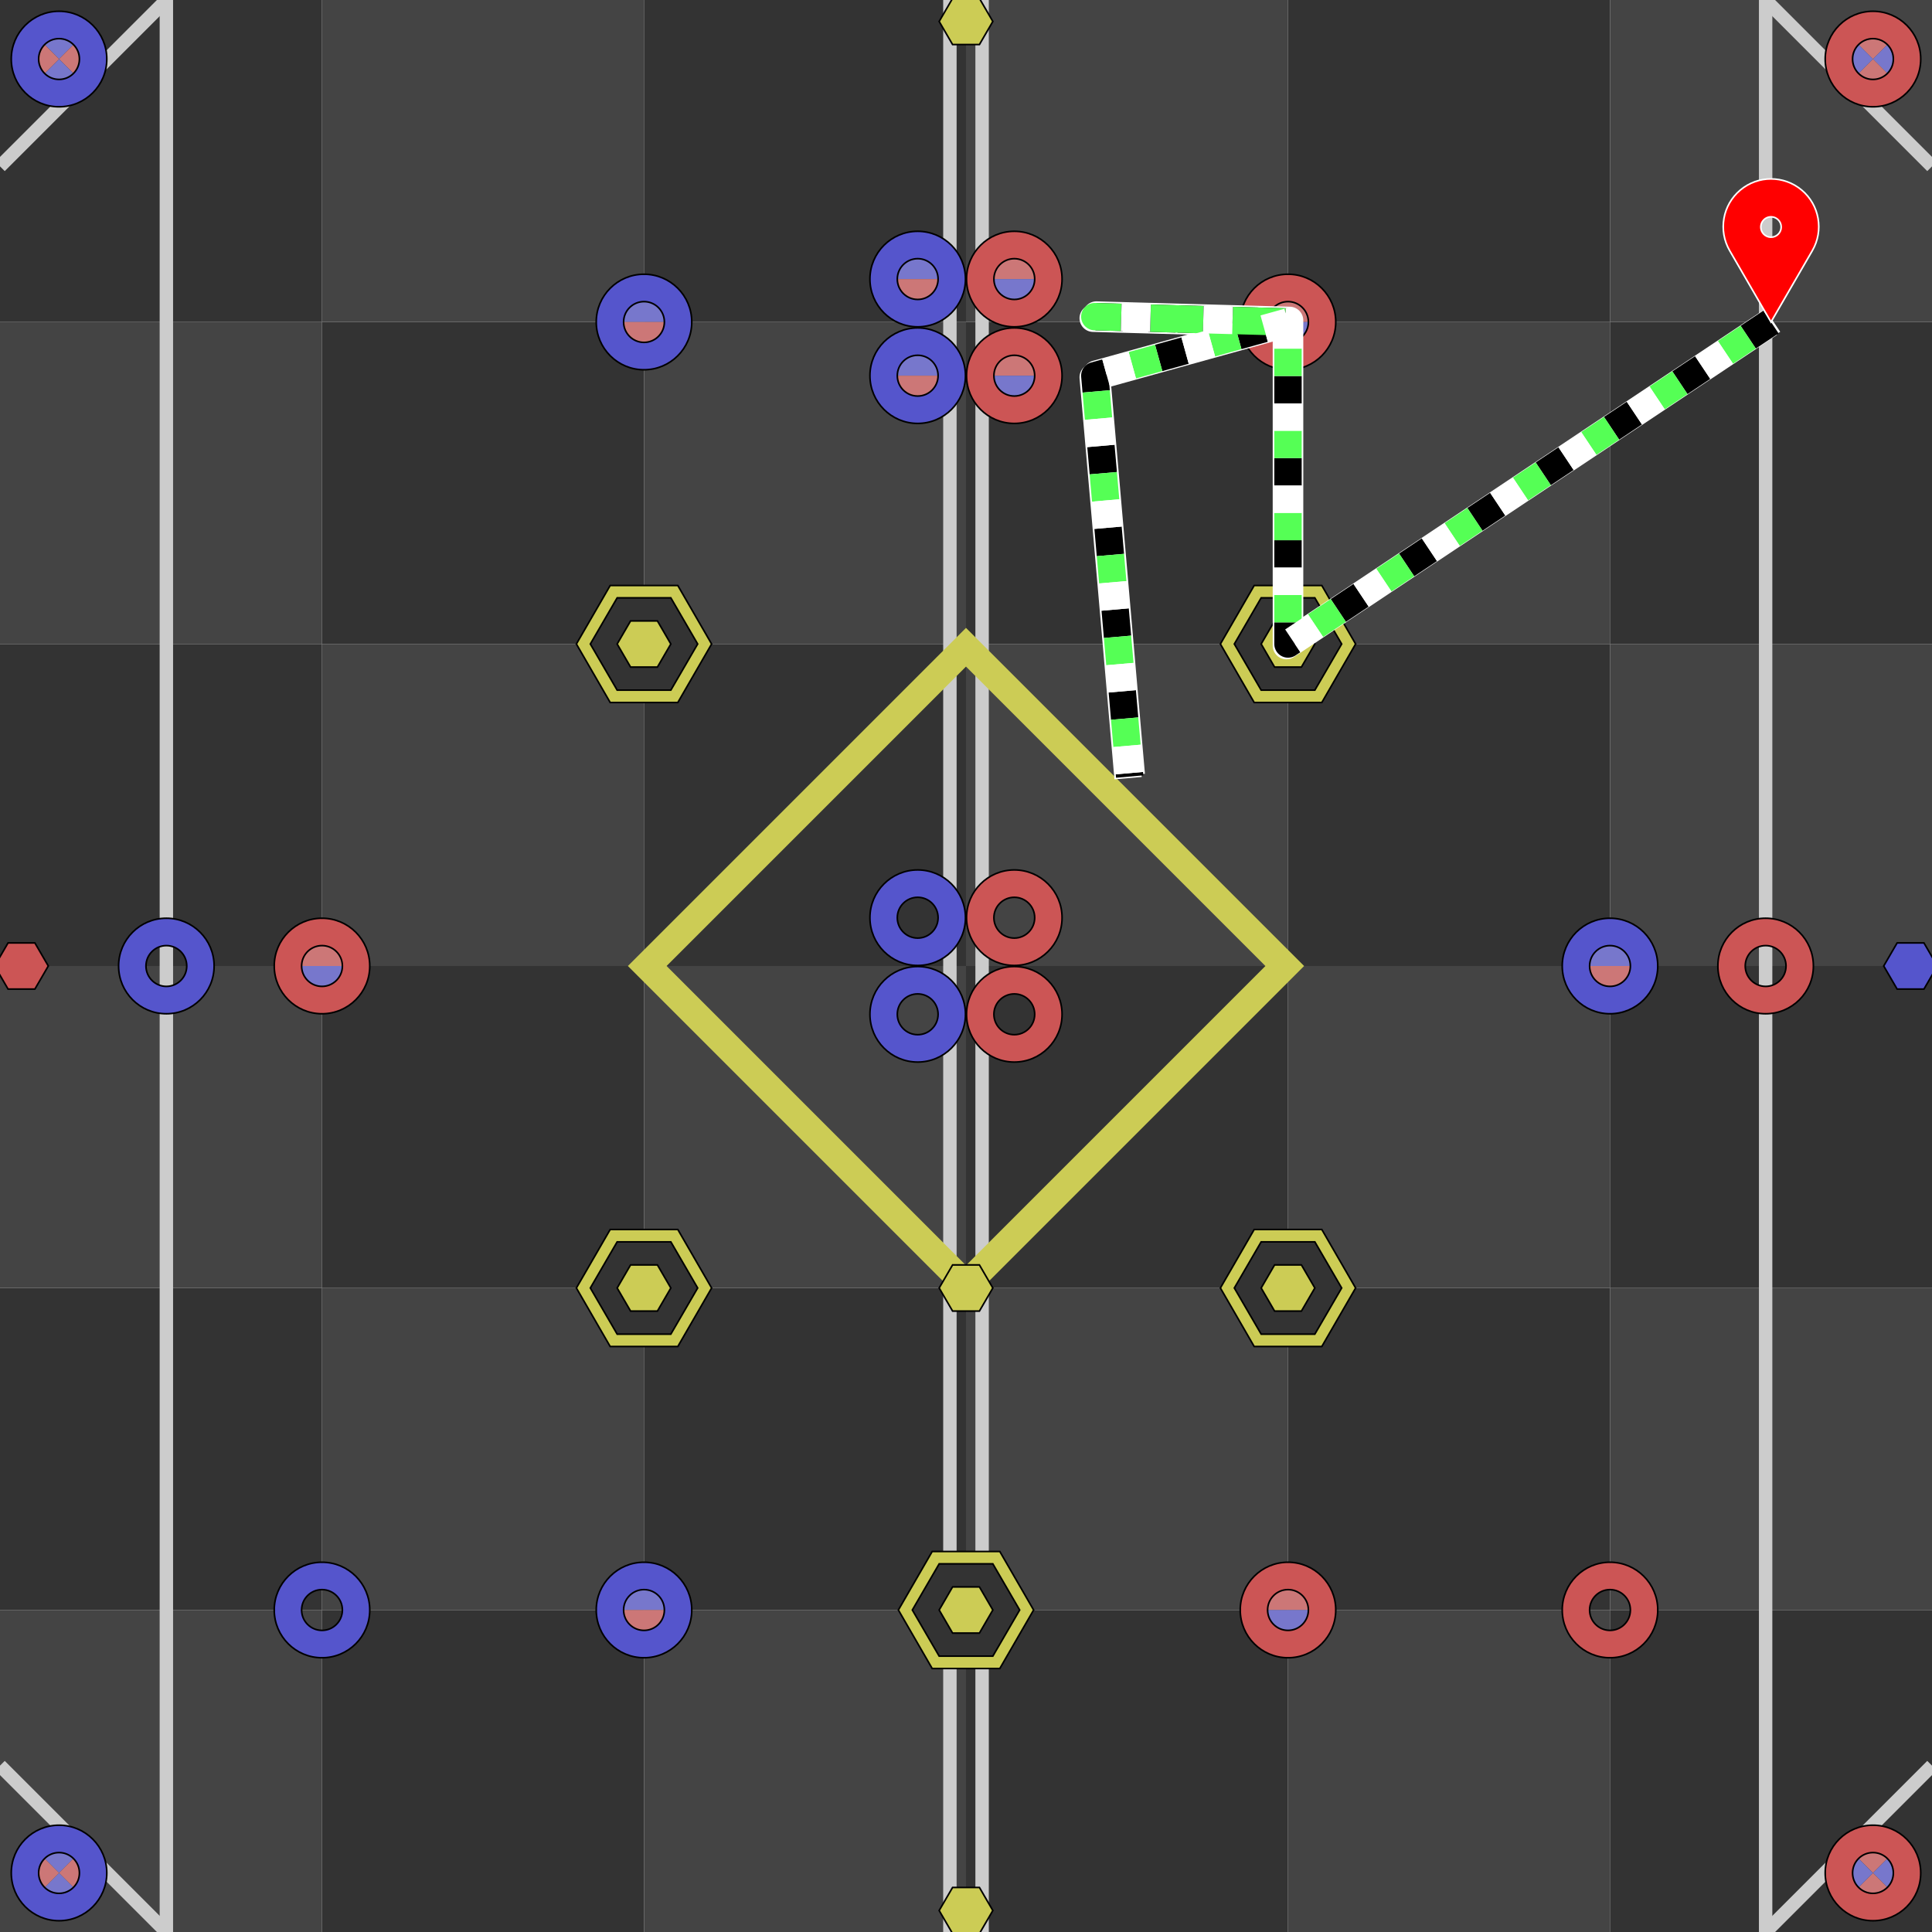
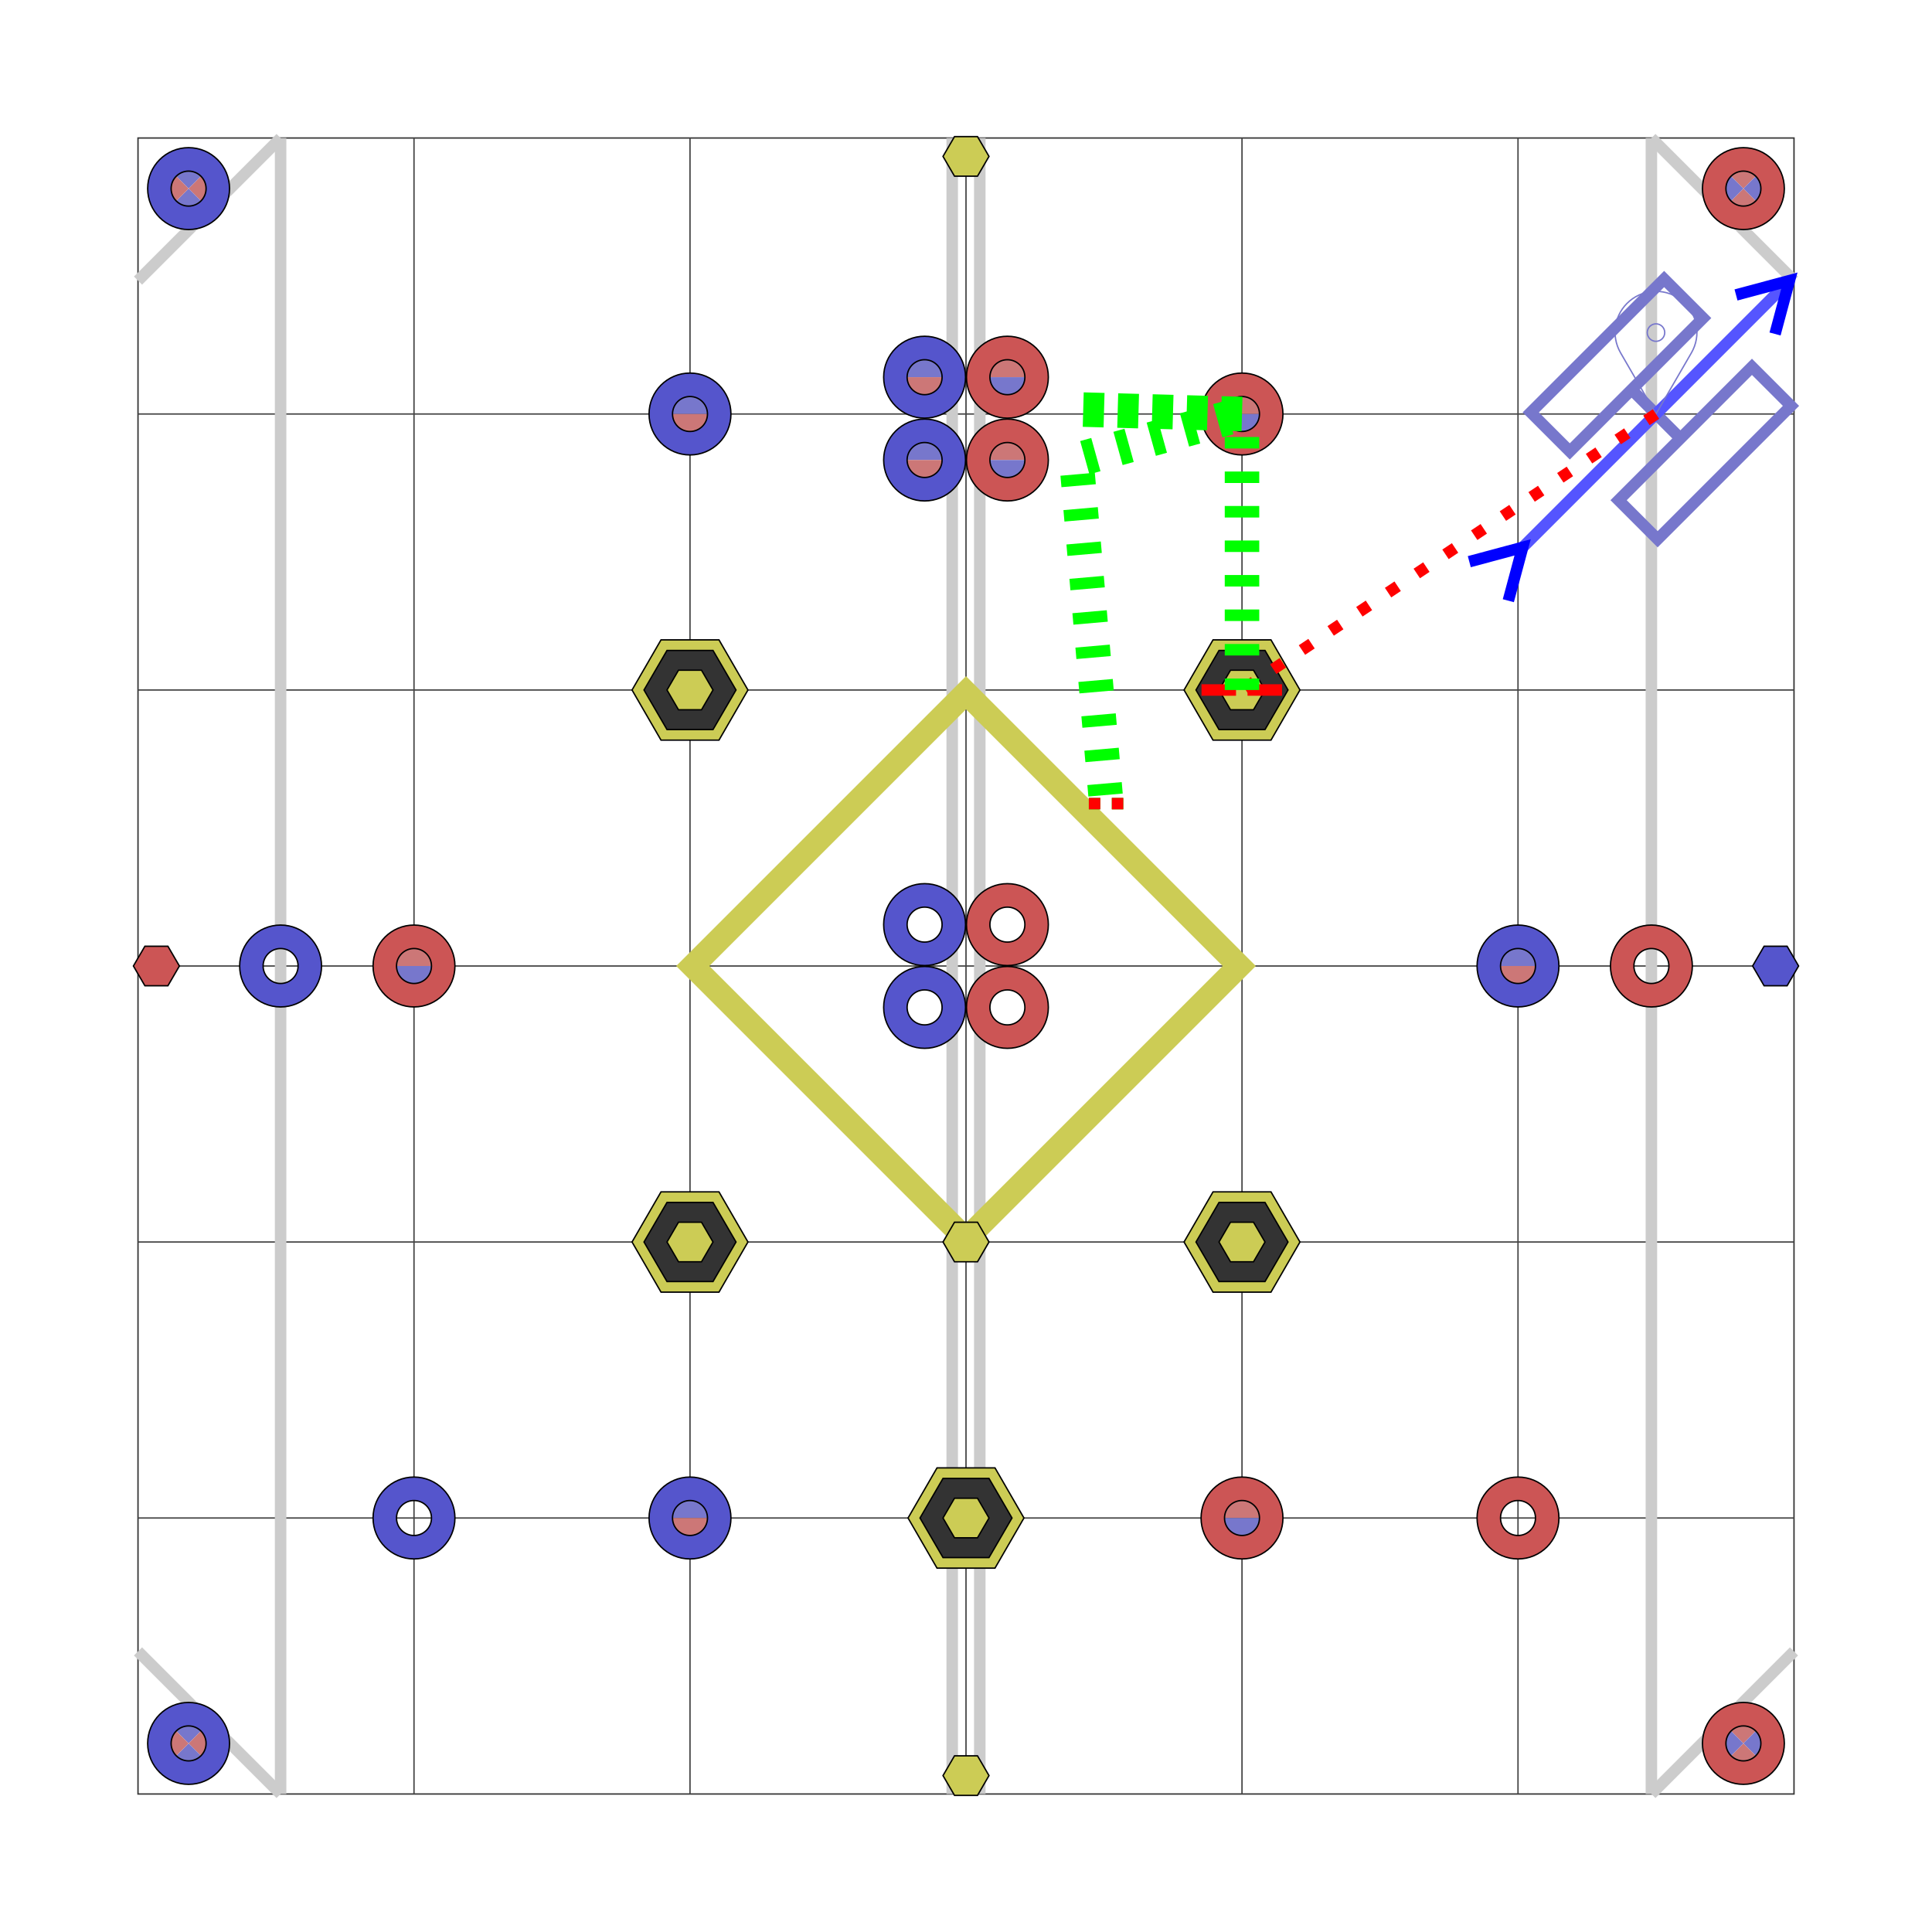
- <svg xmlns="http://www.w3.org/2000/svg" version="1.1" width="600" height="600" viewBox="-1800 -1800 3600 3600">
+ <svg xmlns="http://www.w3.org/2000/svg" version="1.1" width="600" height="600" viewBox="-2100 -2100 4200 4200">
  <g transform="scale(1, -1)">
-     <rect x="-1800" y="-1800" width="600" height="600" fill="#444444" />
-     <rect x="-1800" y="-1200" width="600" height="600" fill="#333333" />
-     <rect x="-1800" y="-600" width="600" height="600" fill="#444444" />
-     <rect x="-1800" y="0" width="600" height="600" fill="#333333" />
-     <rect x="-1800" y="600" width="600" height="600" fill="#444444" />
-     <rect x="-1800" y="1200" width="600" height="600" fill="#333333" />
-     <rect x="-1200" y="-1800" width="600" height="600" fill="#333333" />
-     <rect x="-1200" y="-1200" width="600" height="600" fill="#444444" />
-     <rect x="-1200" y="-600" width="600" height="600" fill="#333333" />
-     <rect x="-1200" y="0" width="600" height="600" fill="#444444" />
-     <rect x="-1200" y="600" width="600" height="600" fill="#333333" />
-     <rect x="-1200" y="1200" width="600" height="600" fill="#444444" />
-     <rect x="-600" y="-1800" width="600" height="600" fill="#444444" />
-     <rect x="-600" y="-1200" width="600" height="600" fill="#333333" />
-     <rect x="-600" y="-600" width="600" height="600" fill="#444444" />
-     <rect x="-600" y="0" width="600" height="600" fill="#333333" />
-     <rect x="-600" y="600" width="600" height="600" fill="#444444" />
-     <rect x="-600" y="1200" width="600" height="600" fill="#333333" />
-     <rect x="0" y="-1800" width="600" height="600" fill="#333333" />
-     <rect x="0" y="-1200" width="600" height="600" fill="#444444" />
-     <rect x="0" y="-600" width="600" height="600" fill="#333333" />
-     <rect x="0" y="0" width="600" height="600" fill="#444444" />
-     <rect x="0" y="600" width="600" height="600" fill="#333333" />
-     <rect x="0" y="1200" width="600" height="600" fill="#444444" />
-     <rect x="600" y="-1800" width="600" height="600" fill="#444444" />
-     <rect x="600" y="-1200" width="600" height="600" fill="#333333" />
-     <rect x="600" y="-600" width="600" height="600" fill="#444444" />
-     <rect x="600" y="0" width="600" height="600" fill="#333333" />
-     <rect x="600" y="600" width="600" height="600" fill="#444444" />
-     <rect x="600" y="1200" width="600" height="600" fill="#333333" />
-     <rect x="1200" y="-1800" width="600" height="600" fill="#333333" />
-     <rect x="1200" y="-1200" width="600" height="600" fill="#444444" />
-     <rect x="1200" y="-600" width="600" height="600" fill="#333333" />
-     <rect x="1200" y="0" width="600" height="600" fill="#444444" />
-     <rect x="1200" y="600" width="600" height="600" fill="#333333" />
-     <rect x="1200" y="1200" width="600" height="600" fill="#444444" />
+     <rect x="-2100" y="-2100" width="4200" height="4200" fill="#ffffff" />
+     <rect x="-1800" y="-1800" width="3600" height="3600" fill="none" stroke="#333333" stroke-width="3" />
+     <line x1="-1800" y1="-1200" x2="1800" y2="-1200" stroke="#444444" stroke-width="3" />
+     <line x1="-1800" y1="-600" x2="1800" y2="-600" stroke="#444444" stroke-width="3" />
+     <line x1="-1800" y1="0" x2="1800" y2="0" stroke="#444444" stroke-width="3" />
+     <line x1="-1800" y1="600" x2="1800" y2="600" stroke="#444444" stroke-width="3" />
+     <line x1="-1800" y1="1200" x2="1800" y2="1200" stroke="#444444" stroke-width="3" />
+     <line x1="-1200" y1="-1800" x2="-1200" y2="1800" stroke="#444444" stroke-width="3" />
+     <line x1="-600" y1="-1800" x2="-600" y2="1800" stroke="#444444" stroke-width="3" />
+     <line x1="0" y1="-1800" x2="0" y2="1800" stroke="#444444" stroke-width="3" />
+     <line x1="600" y1="-1800" x2="600" y2="1800" stroke="#444444" stroke-width="3" />
+     <line x1="1200" y1="-1800" x2="1200" y2="1800" stroke="#444444" stroke-width="3" />
    <line x1="-1490" y1="-1800" x2="-1490" y2="1800" stroke="#cccccc" stroke-width="25" />
    <line x1="-30" y1="-1800" x2="-30" y2="1800" stroke="#cccccc" stroke-width="25" />
    <line x1="30" y1="-1800" x2="30" y2="1800" stroke="#cccccc" stroke-width="25" />
    <line x1="1490" y1="-1800" x2="1490" y2="1800" stroke="#cccccc" stroke-width="25" />
    <line x1="-1800" y1="-1490" x2="-1490" y2="-1800" stroke="#cccccc" stroke-width="25" />
    <line x1="1800" y1="-1490" x2="1490" y2="-1800" stroke="#cccccc" stroke-width="25" />
    <line x1="-1800" y1="1490" x2="-1490" y2="1800" stroke="#cccccc" stroke-width="25" />
    <line x1="1800" y1="1490" x2="1490" y2="1800" stroke="#cccccc" stroke-width="25" />
    <rect x="-420" y="-420" width="840" height="840" transform="rotate(45)" stroke="#cccc55" fill="none" stroke-width="51" />
    <polygon points="-1710,0 -1735,43 -1785,43 -1810,0 -1785,-43 -1735,-43" fill="#cc5555" stroke="#000000" stroke-width="3" />
    <polygon points="1810,0 1785,43 1735,43 1710,0 1735,-43 1785,-43" fill="#5555cc" stroke="#000000" stroke-width="3" />
    <polygon points="50,1760 25,1803 -25,1803 -50,1760 -25,1717 25,1717" fill="#cccc55" stroke="#000000" stroke-width="3" />
    <polygon points="50,-600 25,-557 -25,-557 -50,-600 -25,-643 25,-643" fill="#cccc55" stroke="#000000" stroke-width="3" />
    <polygon points="50,-1760 25,-1717 -25,-1717 -50,-1760 -25,-1803 25,-1803" fill="#cccc55" stroke="#000000" stroke-width="3" />
    <polygon points="-474,600 -537,709 -663,709 -726,600 -663,491 -537,491" fill="#cccc55" stroke="#000000" stroke-width="3" />
    <polygon points="-500,600 -550,686 -650,686 -700,600 -650,514 -550,514" fill="#333333" stroke="#000000" stroke-width="3" />
    <polygon points="-550,600 -575,643 -625,643 -650,600 -625,557 -575,557" fill="#cccc55" stroke="#000000" stroke-width="3" />
    <polygon points="726,600 663,709 537,709 474,600 537,491 663,491" fill="#cccc55" stroke="#000000" stroke-width="3" />
    <polygon points="700,600 650,686 550,686 500,600 550,514 650,514" fill="#333333" stroke="#000000" stroke-width="3" />
    <polygon points="650,600 625,643 575,643 550,600 575,557 625,557" fill="#cccc55" stroke="#000000" stroke-width="3" />
    <polygon points="-474,-600 -537,-491 -663,-491 -726,-600 -663,-709 -537,-709" fill="#cccc55" stroke="#000000" stroke-width="3" />
    <polygon points="-500,-600 -550,-514 -650,-514 -700,-600 -650,-686 -550,-686" fill="#333333" stroke="#000000" stroke-width="3" />
    <polygon points="-550,-600 -575,-557 -625,-557 -650,-600 -625,-643 -575,-643" fill="#cccc55" stroke="#000000" stroke-width="3" />
    <polygon points="726,-600 663,-491 537,-491 474,-600 537,-709 663,-709" fill="#cccc55" stroke="#000000" stroke-width="3" />
    <polygon points="700,-600 650,-514 550,-514 500,-600 550,-686 650,-686" fill="#333333" stroke="#000000" stroke-width="3" />
    <polygon points="650,-600 625,-557 575,-557 550,-600 575,-643 625,-643" fill="#cccc55" stroke="#000000" stroke-width="3" />
    <polygon points="126,-1200 63,-1091 -63,-1091 -126,-1200 -63,-1309 63,-1309" fill="#cccc55" stroke="#000000" stroke-width="3" />
    <polygon points="100,-1200 50,-1114 -50,-1114 -100,-1200 -50,-1286 50,-1286" fill="#333333" stroke="#000000" stroke-width="3" />
    <polygon points="50,-1200 25,-1157 -25,-1157 -50,-1200 -25,-1243 25,-1243" fill="#cccc55" stroke="#000000" stroke-width="3" />
    <path d="M 1690,1690 l -63,63 a 89,89 0 0,0 126,0 z" fill="#cc7777" />
    <path d="M 1690,1690 l 63,63 a 89,89 0 0,0 0,-126 z" fill="#7777cc" />
    <path d="M 1690,1690 l 63,-63 a 89,89 0 0,0 -126,0 z" fill="#cc7777" />
    <path d="M 1690,1690 l -63,-63 a 89,89 0 0,0 0,126 z" fill="#7777cc" />
    <path d="M 1601,1690 a 89 89 0 0 0 178 0 a 89 89 0 0 0 -178 0 z m 51 0 a 38 38 0 0 0 76 0 a 38 38 0 0 0 -76 0 z" fill="#cc5555" stroke="#000000" stroke-width="3" fill-rule="evenodd" />
    <path d="M 1690,-1690 l -63,63 a 89,89 0 0,0 126,0 z" fill="#cc7777" />
    <path d="M 1690,-1690 l 63,63 a 89,89 0 0,0 0,-126 z" fill="#7777cc" />
    <path d="M 1690,-1690 l 63,-63 a 89,89 0 0,0 -126,0 z" fill="#cc7777" />
    <path d="M 1690,-1690 l -63,-63 a 89,89 0 0,0 0,126 z" fill="#7777cc" />
    <path d="M 1601,-1690 a 89 89 0 0 0 178 0 a 89 89 0 0 0 -178 0 z m 51 0 a 38 38 0 0 0 76 0 a 38 38 0 0 0 -76 0 z" fill="#cc5555" stroke="#000000" stroke-width="3" fill-rule="evenodd" />
    <path d="M -1690,1690 l -63,63 a 89,89 0 0,0 126,0 z" fill="#7777cc" />
    <path d="M -1690,1690 l 63,63 a 89,89 0 0,0 0,-126 z" fill="#cc7777" />
    <path d="M -1690,1690 l 63,-63 a 89,89 0 0,0 -126,0 z" fill="#7777cc" />
    <path d="M -1690,1690 l -63,-63 a 89,89 0 0,0 0,126 z" fill="#cc7777" />
    <path d="M -1779,1690 a 89 89 0 0 0 178 0 a 89 89 0 0 0 -178 0 z m 51 0 a 38 38 0 0 0 76 0 a 38 38 0 0 0 -76 0 z" fill="#5555cc" stroke="#000000" stroke-width="3" fill-rule="evenodd" />
    <path d="M -1690,-1690 l -63,63 a 89,89 0 0,0 126,0 z" fill="#7777cc" />
    <path d="M -1690,-1690 l 63,63 a 89,89 0 0,0 0,-126 z" fill="#cc7777" />
    <path d="M -1690,-1690 l 63,-63 a 89,89 0 0,0 -126,0 z" fill="#7777cc" />
    <path d="M -1690,-1690 l -63,-63 a 89,89 0 0,0 0,126 z" fill="#cc7777" />
    <path d="M -1779,-1690 a 89 89 0 0 0 178 0 a 89 89 0 0 0 -178 0 z m 51 0 a 38 38 0 0 0 76 0 a 38 38 0 0 0 -76 0 z" fill="#5555cc" stroke="#000000" stroke-width="3" fill-rule="evenodd" />
    <path d="M 1,1280 a 89,89 0 1,0 178,0" fill="#cc7777" />
    <path d="M 1,1280 a 89,89 0 1,1 178,0" fill="#7777cc" />
    <path d="M 1,1280 a 89 89 0 0 0 178 0 a 89 89 0 0 0 -178 0 z m 51 0 a 38 38 0 0 0 76 0 a 38 38 0 0 0 -76 0 z" fill="#cc5555" stroke="#000000" stroke-width="3" fill-rule="evenodd" />
    <path d="M 511,1200 a 89,89 0 1,0 178,0" fill="#cc7777" />
    <path d="M 511,1200 a 89,89 0 1,1 178,0" fill="#7777cc" />
    <path d="M 511,1200 a 89 89 0 0 0 178 0 a 89 89 0 0 0 -178 0 z m 51 0 a 38 38 0 0 0 76 0 a 38 38 0 0 0 -76 0 z" fill="#cc5555" stroke="#000000" stroke-width="3" fill-rule="evenodd" />
    <path d="M 1,1100 a 89,89 0 1,0 178,0" fill="#cc7777" />
    <path d="M 1,1100 a 89,89 0 1,1 178,0" fill="#7777cc" />
    <path d="M 1,1100 a 89 89 0 0 0 178 0 a 89 89 0 0 0 -178 0 z m 51 0 a 38 38 0 0 0 76 0 a 38 38 0 0 0 -76 0 z" fill="#cc5555" stroke="#000000" stroke-width="3" fill-rule="evenodd" />
    <path d="M -1289,0 a 89,89 0 1,0 178,0" fill="#cc7777" />
    <path d="M -1289,0 a 89,89 0 1,1 178,0" fill="#7777cc" />
    <path d="M -1289,0 a 89 89 0 0 0 178 0 a 89 89 0 0 0 -178 0 z m 51 0 a 38 38 0 0 0 76 0 a 38 38 0 0 0 -76 0 z" fill="#cc5555" stroke="#000000" stroke-width="3" fill-rule="evenodd" />
    <path d="M 511,-1200 a 89,89 0 1,0 178,0" fill="#cc7777" />
    <path d="M 511,-1200 a 89,89 0 1,1 178,0" fill="#7777cc" />
    <path d="M 511,-1200 a 89 89 0 0 0 178 0 a 89 89 0 0 0 -178 0 z m 51 0 a 38 38 0 0 0 76 0 a 38 38 0 0 0 -76 0 z" fill="#cc5555" stroke="#000000" stroke-width="3" fill-rule="evenodd" />
    <path d="M -179,1280 a 89,89 0 1,0 178,0" fill="#7777cc" />
    <path d="M -179,1280 a 89,89 0 1,1 178,0" fill="#cc7777" />
    <path d="M -179,1280 a 89 89 0 0 0 178 0 a 89 89 0 0 0 -178 0 z m 51 0 a 38 38 0 0 0 76 0 a 38 38 0 0 0 -76 0 z" fill="#5555cc" stroke="#000000" stroke-width="3" fill-rule="evenodd" />
    <path d="M -689,1200 a 89,89 0 1,0 178,0" fill="#7777cc" />
    <path d="M -689,1200 a 89,89 0 1,1 178,0" fill="#cc7777" />
    <path d="M -689,1200 a 89 89 0 0 0 178 0 a 89 89 0 0 0 -178 0 z m 51 0 a 38 38 0 0 0 76 0 a 38 38 0 0 0 -76 0 z" fill="#5555cc" stroke="#000000" stroke-width="3" fill-rule="evenodd" />
    <path d="M -179,1100 a 89,89 0 1,0 178,0" fill="#7777cc" />
    <path d="M -179,1100 a 89,89 0 1,1 178,0" fill="#cc7777" />
    <path d="M -179,1100 a 89 89 0 0 0 178 0 a 89 89 0 0 0 -178 0 z m 51 0 a 38 38 0 0 0 76 0 a 38 38 0 0 0 -76 0 z" fill="#5555cc" stroke="#000000" stroke-width="3" fill-rule="evenodd" />
    <path d="M 1111,0 a 89,89 0 1,0 178,0" fill="#7777cc" />
    <path d="M 1111,0 a 89,89 0 1,1 178,0" fill="#cc7777" />
    <path d="M 1111,0 a 89 89 0 0 0 178 0 a 89 89 0 0 0 -178 0 z m 51 0 a 38 38 0 0 0 76 0 a 38 38 0 0 0 -76 0 z" fill="#5555cc" stroke="#000000" stroke-width="3" fill-rule="evenodd" />
    <path d="M -689,-1200 a 89,89 0 1,0 178,0" fill="#7777cc" />
    <path d="M -689,-1200 a 89,89 0 1,1 178,0" fill="#cc7777" />
    <path d="M -689,-1200 a 89 89 0 0 0 178 0 a 89 89 0 0 0 -178 0 z m 51 0 a 38 38 0 0 0 76 0 a 38 38 0 0 0 -76 0 z" fill="#5555cc" stroke="#000000" stroke-width="3" fill-rule="evenodd" />
    <path d="M 1,90 a 89 89 0 0 0 178 0 a 89 89 0 0 0 -178 0 z m 51 0 a 38 38 0 0 0 76 0 a 38 38 0 0 0 -76 0 z" fill="#cc5555" stroke="#000000" stroke-width="3" fill-rule="evenodd" />
    <path d="M 1401,0 a 89 89 0 0 0 178 0 a 89 89 0 0 0 -178 0 z m 51 0 a 38 38 0 0 0 76 0 a 38 38 0 0 0 -76 0 z" fill="#cc5555" stroke="#000000" stroke-width="3" fill-rule="evenodd" />
    <path d="M 1,-90 a 89 89 0 0 0 178 0 a 89 89 0 0 0 -178 0 z m 51 0 a 38 38 0 0 0 76 0 a 38 38 0 0 0 -76 0 z" fill="#cc5555" stroke="#000000" stroke-width="3" fill-rule="evenodd" />
    <path d="M 1111,-1200 a 89 89 0 0 0 178 0 a 89 89 0 0 0 -178 0 z m 51 0 a 38 38 0 0 0 76 0 a 38 38 0 0 0 -76 0 z" fill="#cc5555" stroke="#000000" stroke-width="3" fill-rule="evenodd" />
    <path d="M -179,90 a 89 89 0 0 0 178 0 a 89 89 0 0 0 -178 0 z m 51 0 a 38 38 0 0 0 76 0 a 38 38 0 0 0 -76 0 z" fill="#5555cc" stroke="#000000" stroke-width="3" fill-rule="evenodd" />
    <path d="M -1579,0 a 89 89 0 0 0 178 0 a 89 89 0 0 0 -178 0 z m 51 0 a 38 38 0 0 0 76 0 a 38 38 0 0 0 -76 0 z" fill="#5555cc" stroke="#000000" stroke-width="3" fill-rule="evenodd" />
    <path d="M -179,-90 a 89 89 0 0 0 178 0 a 89 89 0 0 0 -178 0 z m 51 0 a 38 38 0 0 0 76 0 a 38 38 0 0 0 -76 0 z" fill="#5555cc" stroke="#000000" stroke-width="3" fill-rule="evenodd" />
    <path d="M -1289,-1200 a 89 89 0 0 0 178 0 a 89 89 0 0 0 -178 0 z m 51 0 a 38 38 0 0 0 76 0 a 38 38 0 0 0 -76 0 z" fill="#5555cc" stroke="#000000" stroke-width="3" fill-rule="evenodd" />
-     <polyline points="1503,1203 603,603 603,1203 243,1213 603,1203 243,1103 308,356" fill="none" stroke="#ffffff" stroke-width="51" stroke-linejoin="round" />
-     <polyline points="1497,1197 597,597 597,1197 237,1207 597,1197 237,1097 302,350" fill="none" stroke="#ffffff" stroke-width="51" stroke-linejoin="round" />
-     <polyline points="1500,1200 600,600 600,1200 240,1210 600,1200 240,1100 305,353" fill="none" stroke="#000000" stroke-width="51" stroke-dasharray="51,102" stroke-linejoin="round" />
-     <polyline points="1500,1200 600,600 600,1200 240,1210 600,1200 240,1100 305,353" fill="none" stroke="#55ff55" stroke-width="51" stroke-dasharray="51,102" stroke-dashoffset="102" stroke-linejoin="round" />
-     <polyline points="1500,1200 600,600 600,1200 240,1210 600,1200 240,1100 305,353" fill="none" stroke="#ffffff" stroke-width="51" stroke-dasharray="51,102" stroke-dashoffset="51" stroke-linejoin="round" />
-     <path d="M 1500,1200 l -77 133 a 89 89 0 1 0 154 0 z m -19 177 a 19 19 0 0 0 38 0 a 19 19 0 0 0 -38 0 z" fill="#ff0000" stroke="#ffffff" stroke-width="3" fill-rule="evenodd" />
+     <g transform="translate(1500 1200)  rotate(-45)">
+       <rect x="-195" y="-190" width="120" height="410" fill="none" stroke="#7777cc" stroke-width="25" />
+       <rect x="75" y="-190" width="120" height="410" fill="none" stroke="#7777cc" stroke-width="25" />
+       <line x1="-75" y1="0" x2="75" y2="0" stroke="#7777cc" stroke-width="25" />
+       <line x1="0" y1="-410" x2="0" y2="410" stroke="#5555ff" stroke-width="25" />
+       <polyline points="-60,306 0,410 60,306" fill="none" stroke="#0000ff" stroke-width="25" />
+       <polyline points="-60,-514 0,-410 60,-514" fill="none" stroke="#0000ff" stroke-width="25" />
+     </g>
+     <path d="M 1500,1200 l -77 133 a 89 89 0 1 0 154 0 z m -19 177 a 19 19 0 0 0 38 0 a 19 19 0 0 0 -38 0 z" fill="none" stroke="#7777cc" stroke-width="3" fill-rule="evenodd" />
+     <polyline points="1500,1200 600,600" fill="none" stroke="#ff0000" stroke-width="25" stroke-dasharray="25,50" stroke-linejoin="round" stroke-dashoffset="0">
+       <animate attributeName="stroke-dashoffset" values="75;0" dur="1000ms" repeatCount="indefinite" />
+     </polyline>
+     <line x1="512" y1="600" x2="687" y2="600" stroke="#ff0000" stroke-width="25" stroke-dasharray="75,25">
+       <animateTransform attributeName="transform" type="rotate" to="360 600 600" dur="2000ms" repeatCount="indefinite" from="0 600 600" />
+     </line>
+     <polyline points="600,600 600,1200 240,1210 600,1200 240,1100 305,353" fill="none" stroke="#00ff00" stroke-width="75" stroke-dasharray="25,50" stroke-linejoin="round" stroke-dashoffset="0">
+       <animate attributeName="stroke-dashoffset" values="75;0" dur="1000ms" repeatCount="indefinite" />
+     </polyline>
+     <line x1="267" y1="353" x2="342" y2="353" stroke="#00ff00" stroke-width="25" stroke-dasharray="25,25">
+       <animateTransform attributeName="transform" type="rotate" to="360 305 353" dur="2000ms" repeatCount="indefinite" from="0 305 353" />
+     </line>
+     <line x1="267" y1="353" x2="342" y2="353" stroke="#ff0000" stroke-width="25" stroke-dasharray="25,25">
+       <animateTransform attributeName="transform" type="rotate" to="360 305 353" dur="2000ms" repeatCount="indefinite" from="0 305 353" />
+     </line>
  </g>
</svg>
